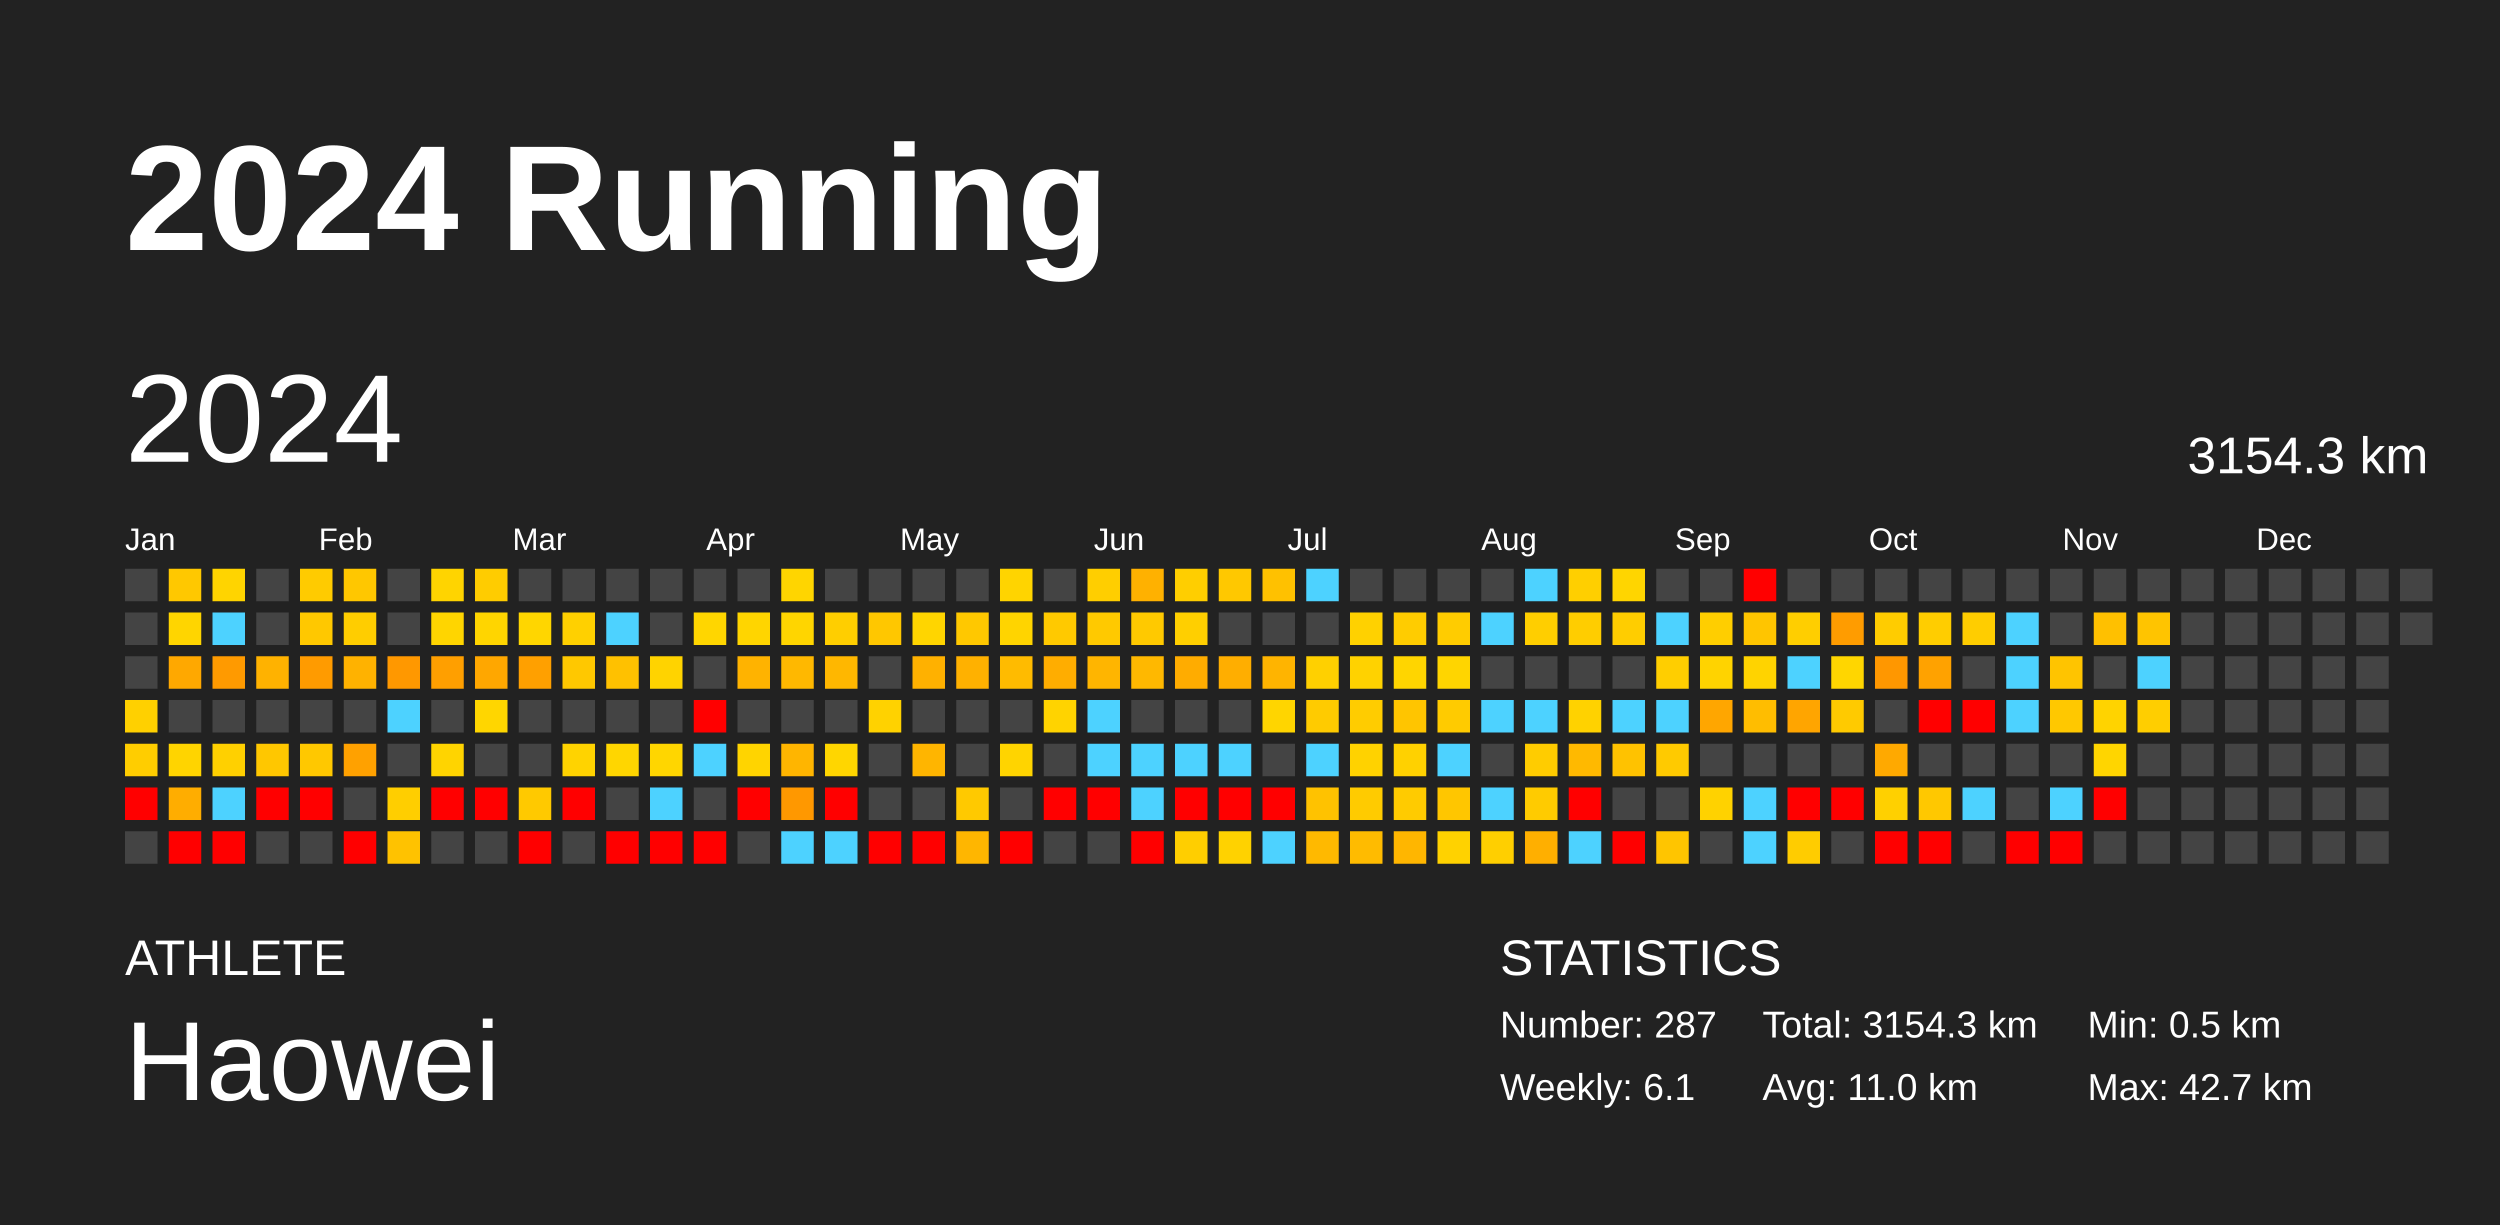
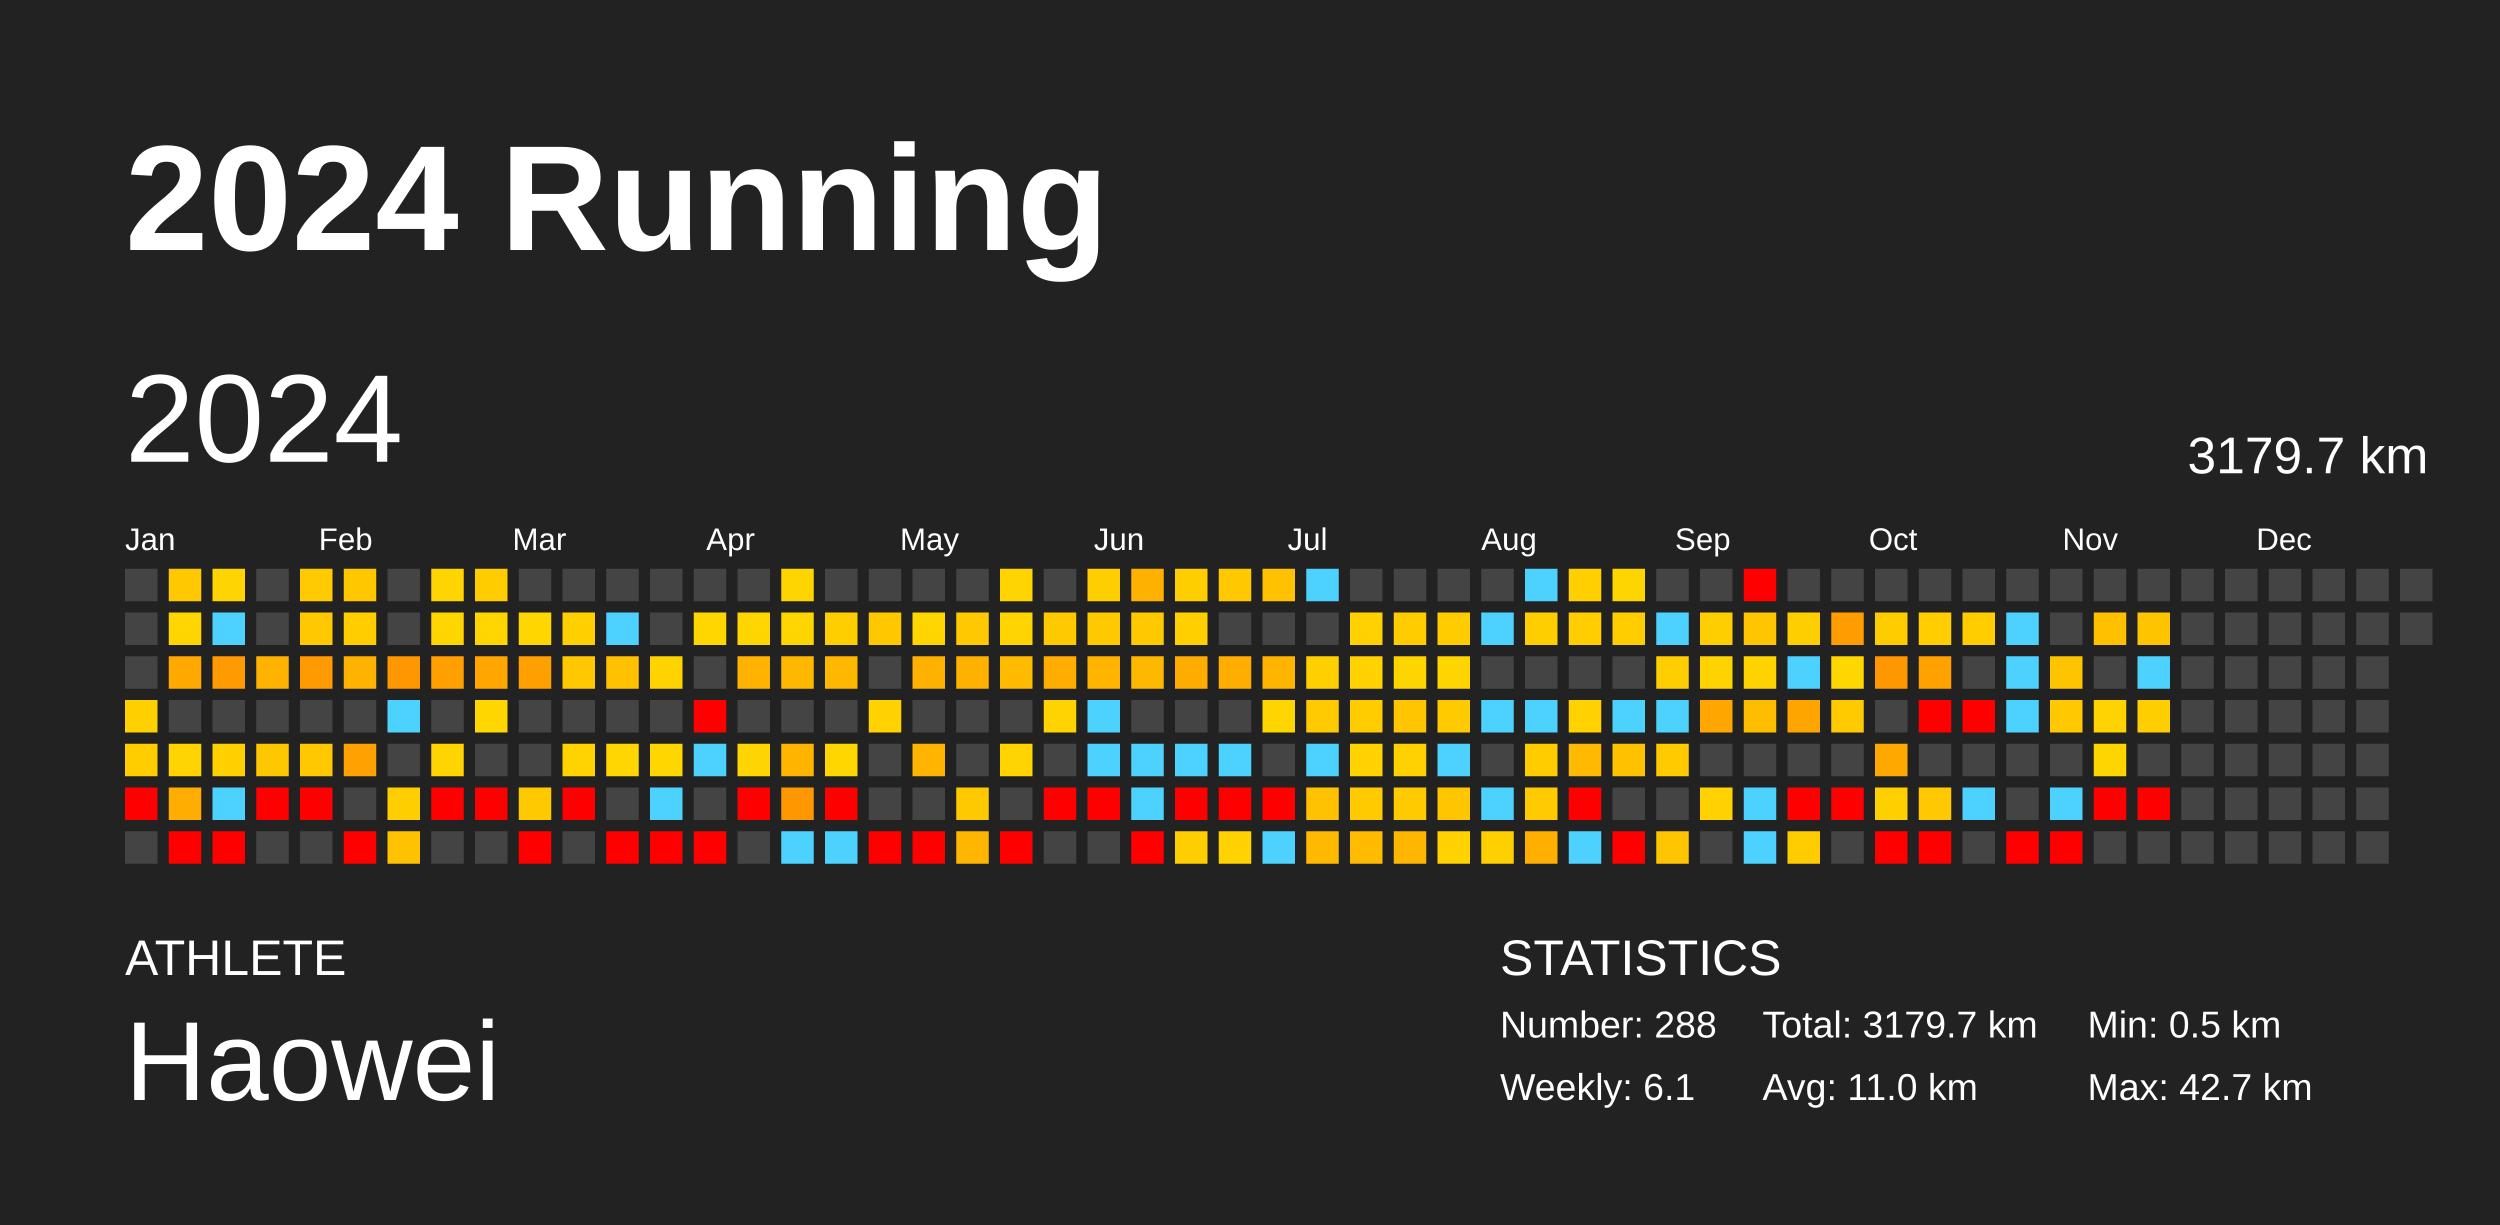
<svg xmlns="http://www.w3.org/2000/svg" baseProfile="full" height="98mm" version="1.1" viewBox="0,0,200,98" width="200mm">
  <defs />
  <rect fill="#222222" height="98" width="200" x="0" y="0" />
  <text fill="#FFFFFF" style="font-size:12px; font-family:Arial; font-weight:bold;" x="10" y="20">2024 Running</text>
  <text fill="#FFFFFF" style="font-size:4px; font-family:Arial" x="10" y="78">ATHLETE</text>
  <text fill="#FFFFFF" style="font-size:9px; font-family:Arial" x="10" y="88">Haowei</text>
  <text fill="#FFFFFF" style="font-size:4px; font-family:Arial" x="120" y="78">STATISTICS</text>
-   <text fill="#FFFFFF" style="font-size:3px; font-family:Arial" x="120" y="83">Number: 287</text>
+   <text fill="#FFFFFF" style="font-size:3px; font-family:Arial" x="120" y="83">Number: 288</text>
  <text fill="#FFFFFF" style="font-size:3px; font-family:Arial" x="120" y="88">Weekly: 6.1</text>
-   <text fill="#FFFFFF" style="font-size:3px; font-family:Arial" x="141" y="83">Total: 3154.3 km</text>
+   <text fill="#FFFFFF" style="font-size:3px; font-family:Arial" x="141" y="83">Total: 3179.7 km</text>
  <text fill="#FFFFFF" style="font-size:3px; font-family:Arial" x="141" y="88">Avg: 11.0 km</text>
  <text fill="#FFFFFF" style="font-size:3px; font-family:Arial" x="167" y="83">Min: 0.5 km</text>
  <text fill="#FFFFFF" style="font-size:3px; font-family:Arial" x="167" y="88">Max: 42.7 km</text>
  <text dominant-baseline="hanging" fill="#FFFFFF" style="font-size:10.0px; font-family:Arial;" x="10" y="30">2024</text>
-   <text dominant-baseline="hanging" fill="#FFFFFF" style="font-size:4.125px; font-family:Arial;" x="175" y="35">3154.3 km</text>
+   <text dominant-baseline="hanging" fill="#FFFFFF" style="font-size:4.125px; font-family:Arial;" x="175" y="35">3179.7 km</text>
  <text fill="#FFFFFF" style="font-size:2.5px; font-family:Arial" x="10.0" y="44">Jan</text>
  <text fill="#FFFFFF" style="font-size:2.5px; font-family:Arial" x="25.5" y="44">Feb</text>
  <text fill="#FFFFFF" style="font-size:2.5px; font-family:Arial" x="41.0" y="44">Mar</text>
  <text fill="#FFFFFF" style="font-size:2.5px; font-family:Arial" x="56.5" y="44">Apr</text>
  <text fill="#FFFFFF" style="font-size:2.5px; font-family:Arial" x="72.0" y="44">May</text>
  <text fill="#FFFFFF" style="font-size:2.5px; font-family:Arial" x="87.5" y="44">Jun</text>
  <text fill="#FFFFFF" style="font-size:2.5px; font-family:Arial" x="103.0" y="44">Jul</text>
  <text fill="#FFFFFF" style="font-size:2.5px; font-family:Arial" x="118.5" y="44">Aug</text>
  <text fill="#FFFFFF" style="font-size:2.5px; font-family:Arial" x="134.0" y="44">Sep</text>
  <text fill="#FFFFFF" style="font-size:2.5px; font-family:Arial" x="149.5" y="44">Oct</text>
  <text fill="#FFFFFF" style="font-size:2.5px; font-family:Arial" x="165.0" y="44">Nov</text>
  <text fill="#FFFFFF" style="font-size:2.5px; font-family:Arial" x="180.5" y="44">Dec</text>
  <rect fill="#444444" height="2.6" width="2.6" x="10.0" y="45.5" />
  <rect fill="#444444" height="2.6" width="2.6" x="10.0" y="49.0" />
  <rect fill="#444444" height="2.6" width="2.6" x="10.0" y="52.5" />
  <rect fill="#ffd000" height="2.6" width="2.6" x="10.0" y="56.0" />
  <rect fill="#ffcd00" height="2.6" width="2.6" x="10.0" y="59.5" />
  <rect fill="red" height="2.6" width="2.6" x="10.0" y="63.0" />
  <rect fill="#444444" height="2.6" width="2.6" x="10.0" y="66.5" />
  <rect fill="#ffc800" height="2.6" width="2.6" x="13.5" y="45.5" />
  <rect fill="#ffd500" height="2.6" width="2.6" x="13.5" y="49.0" />
  <rect fill="#ffa800" height="2.6" width="2.6" x="13.5" y="52.5" />
  <rect fill="#444444" height="2.6" width="2.6" x="13.5" y="56.0" />
  <rect fill="#ffd400" height="2.6" width="2.6" x="13.5" y="59.5" />
  <rect fill="#ffad00" height="2.6" width="2.6" x="13.5" y="63.0" />
  <rect fill="red" height="2.6" width="2.6" x="13.5" y="66.5" />
  <rect fill="#ffd400" height="2.6" width="2.6" x="17.0" y="45.5" />
  <rect fill="#4dd2ff" height="2.6" width="2.6" x="17.0" y="49.0" />
  <rect fill="#ff9a00" height="2.6" width="2.6" x="17.0" y="52.5" />
  <rect fill="#444444" height="2.6" width="2.6" x="17.0" y="56.0" />
  <rect fill="#ffd000" height="2.6" width="2.6" x="17.0" y="59.5" />
  <rect fill="#4dd2ff" height="2.6" width="2.6" x="17.0" y="63.0" />
  <rect fill="red" height="2.6" width="2.6" x="17.0" y="66.5" />
  <rect fill="#444444" height="2.6" width="2.6" x="20.5" y="45.5" />
  <rect fill="#444444" height="2.6" width="2.6" x="20.5" y="49.0" />
  <rect fill="#ffb200" height="2.6" width="2.6" x="20.5" y="52.5" />
  <rect fill="#444444" height="2.6" width="2.6" x="20.5" y="56.0" />
  <rect fill="#ffc700" height="2.6" width="2.6" x="20.5" y="59.5" />
  <rect fill="red" height="2.6" width="2.6" x="20.5" y="63.0" />
  <rect fill="#444444" height="2.6" width="2.6" x="20.5" y="66.5" />
  <rect fill="#ffcb00" height="2.6" width="2.6" x="24.0" y="45.5" />
  <rect fill="#ffc800" height="2.6" width="2.6" x="24.0" y="49.0" />
  <rect fill="#ff9b00" height="2.6" width="2.6" x="24.0" y="52.5" />
  <rect fill="#444444" height="2.6" width="2.6" x="24.0" y="56.0" />
  <rect fill="#ffc800" height="2.6" width="2.6" x="24.0" y="59.5" />
  <rect fill="red" height="2.6" width="2.6" x="24.0" y="63.0" />
  <rect fill="#444444" height="2.6" width="2.6" x="24.0" y="66.5" />
  <rect fill="#ffc700" height="2.6" width="2.6" x="27.5" y="45.5" />
  <rect fill="#ffcd00" height="2.6" width="2.6" x="27.5" y="49.0" />
  <rect fill="#ffb200" height="2.6" width="2.6" x="27.5" y="52.5" />
  <rect fill="#444444" height="2.6" width="2.6" x="27.5" y="56.0" />
  <rect fill="#ffa100" height="2.6" width="2.6" x="27.5" y="59.5" />
  <rect fill="#444444" height="2.6" width="2.6" x="27.5" y="63.0" />
  <rect fill="red" height="2.6" width="2.6" x="27.5" y="66.5" />
  <rect fill="#444444" height="2.6" width="2.6" x="31.0" y="45.5" />
  <rect fill="#444444" height="2.6" width="2.6" x="31.0" y="49.0" />
  <rect fill="#ff9800" height="2.6" width="2.6" x="31.0" y="52.5" />
  <rect fill="#4dd2ff" height="2.6" width="2.6" x="31.0" y="56.0" />
  <rect fill="#444444" height="2.6" width="2.6" x="31.0" y="59.5" />
  <rect fill="#ffce00" height="2.6" width="2.6" x="31.0" y="63.0" />
  <rect fill="#ffc200" height="2.6" width="2.6" x="31.0" y="66.5" />
  <rect fill="#ffd400" height="2.6" width="2.6" x="34.5" y="45.5" />
  <rect fill="#ffd500" height="2.6" width="2.6" x="34.5" y="49.0" />
  <rect fill="#ff9f00" height="2.6" width="2.6" x="34.5" y="52.5" />
  <rect fill="#444444" height="2.6" width="2.6" x="34.5" y="56.0" />
  <rect fill="#ffd400" height="2.6" width="2.6" x="34.5" y="59.5" />
  <rect fill="red" height="2.6" width="2.6" x="34.5" y="63.0" />
  <rect fill="#444444" height="2.6" width="2.6" x="34.5" y="66.5" />
  <rect fill="#ffcc00" height="2.6" width="2.6" x="38.0" y="45.5" />
  <rect fill="#ffd500" height="2.6" width="2.6" x="38.0" y="49.0" />
  <rect fill="#ffa700" height="2.6" width="2.6" x="38.0" y="52.5" />
  <rect fill="#ffd600" height="2.6" width="2.6" x="38.0" y="56.0" />
  <rect fill="#444444" height="2.6" width="2.6" x="38.0" y="59.5" />
  <rect fill="red" height="2.6" width="2.6" x="38.0" y="63.0" />
  <rect fill="#444444" height="2.6" width="2.6" x="38.0" y="66.5" />
  <rect fill="#444444" height="2.6" width="2.6" x="41.5" y="45.5" />
  <rect fill="#ffd600" height="2.6" width="2.6" x="41.5" y="49.0" />
  <rect fill="#ffa000" height="2.6" width="2.6" x="41.5" y="52.5" />
  <rect fill="#444444" height="2.6" width="2.6" x="41.5" y="56.0" />
  <rect fill="#444444" height="2.6" width="2.6" x="41.5" y="59.5" />
  <rect fill="#ffc900" height="2.6" width="2.6" x="41.5" y="63.0" />
  <rect fill="red" height="2.6" width="2.6" x="41.5" y="66.5" />
  <rect fill="#444444" height="2.6" width="2.6" x="45.0" y="45.5" />
  <rect fill="#ffd000" height="2.6" width="2.6" x="45.0" y="49.0" />
  <rect fill="#ffc800" height="2.6" width="2.6" x="45.0" y="52.5" />
  <rect fill="#444444" height="2.6" width="2.6" x="45.0" y="56.0" />
  <rect fill="#ffd300" height="2.6" width="2.6" x="45.0" y="59.5" />
  <rect fill="red" height="2.6" width="2.6" x="45.0" y="63.0" />
  <rect fill="#444444" height="2.6" width="2.6" x="45.0" y="66.5" />
  <rect fill="#444444" height="2.6" width="2.6" x="48.5" y="45.5" />
  <rect fill="#4dd2ff" height="2.6" width="2.6" x="48.5" y="49.0" />
  <rect fill="#ffc100" height="2.6" width="2.6" x="48.5" y="52.5" />
  <rect fill="#444444" height="2.6" width="2.6" x="48.5" y="56.0" />
  <rect fill="#ffd600" height="2.6" width="2.6" x="48.5" y="59.5" />
  <rect fill="#444444" height="2.6" width="2.6" x="48.5" y="63.0" />
  <rect fill="red" height="2.6" width="2.6" x="48.5" y="66.5" />
  <rect fill="#444444" height="2.6" width="2.6" x="52.0" y="45.5" />
  <rect fill="#444444" height="2.6" width="2.6" x="52.0" y="49.0" />
  <rect fill="#ffd300" height="2.6" width="2.6" x="52.0" y="52.5" />
  <rect fill="#444444" height="2.6" width="2.6" x="52.0" y="56.0" />
  <rect fill="#ffd600" height="2.6" width="2.6" x="52.0" y="59.5" />
  <rect fill="#4dd2ff" height="2.6" width="2.6" x="52.0" y="63.0" />
  <rect fill="red" height="2.6" width="2.6" x="52.0" y="66.5" />
  <rect fill="#444444" height="2.6" width="2.6" x="55.5" y="45.5" />
  <rect fill="#ffd600" height="2.6" width="2.6" x="55.5" y="49.0" />
  <rect fill="#444444" height="2.6" width="2.6" x="55.5" y="52.5" />
  <rect fill="red" height="2.6" width="2.6" x="55.5" y="56.0" />
  <rect fill="#4dd2ff" height="2.6" width="2.6" x="55.5" y="59.5" />
  <rect fill="#444444" height="2.6" width="2.6" x="55.5" y="63.0" />
  <rect fill="red" height="2.6" width="2.6" x="55.5" y="66.5" />
  <rect fill="#444444" height="2.6" width="2.6" x="59.0" y="45.5" />
  <rect fill="#ffd500" height="2.6" width="2.6" x="59.0" y="49.0" />
  <rect fill="#ffb300" height="2.6" width="2.6" x="59.0" y="52.5" />
  <rect fill="#444444" height="2.6" width="2.6" x="59.0" y="56.0" />
  <rect fill="#ffd400" height="2.6" width="2.6" x="59.0" y="59.5" />
  <rect fill="red" height="2.6" width="2.6" x="59.0" y="63.0" />
  <rect fill="#444444" height="2.6" width="2.6" x="59.0" y="66.5" />
  <rect fill="#ffd500" height="2.6" width="2.6" x="62.5" y="45.5" />
  <rect fill="#ffd500" height="2.6" width="2.6" x="62.5" y="49.0" />
  <rect fill="#ffb800" height="2.6" width="2.6" x="62.5" y="52.5" />
  <rect fill="#444444" height="2.6" width="2.6" x="62.5" y="56.0" />
  <rect fill="#ffb500" height="2.6" width="2.6" x="62.5" y="59.5" />
  <rect fill="#ff9800" height="2.6" width="2.6" x="62.5" y="63.0" />
  <rect fill="#4dd2ff" height="2.6" width="2.6" x="62.5" y="66.5" />
  <rect fill="#444444" height="2.6" width="2.6" x="66.0" y="45.5" />
  <rect fill="#ffce00" height="2.6" width="2.6" x="66.0" y="49.0" />
  <rect fill="#ffb700" height="2.6" width="2.6" x="66.0" y="52.5" />
  <rect fill="#444444" height="2.6" width="2.6" x="66.0" y="56.0" />
  <rect fill="#ffd600" height="2.6" width="2.6" x="66.0" y="59.5" />
  <rect fill="red" height="2.6" width="2.6" x="66.0" y="63.0" />
  <rect fill="#4dd2ff" height="2.6" width="2.6" x="66.0" y="66.5" />
  <rect fill="#444444" height="2.6" width="2.6" x="69.5" y="45.5" />
  <rect fill="#ffc700" height="2.6" width="2.6" x="69.5" y="49.0" />
  <rect fill="#444444" height="2.6" width="2.6" x="69.5" y="52.5" />
  <rect fill="#ffd200" height="2.6" width="2.6" x="69.5" y="56.0" />
  <rect fill="#444444" height="2.6" width="2.6" x="69.5" y="59.5" />
  <rect fill="#444444" height="2.6" width="2.6" x="69.5" y="63.0" />
  <rect fill="red" height="2.6" width="2.6" x="69.5" y="66.5" />
  <rect fill="#444444" height="2.6" width="2.6" x="73.0" y="45.5" />
  <rect fill="#ffd500" height="2.6" width="2.6" x="73.0" y="49.0" />
  <rect fill="#ffb100" height="2.6" width="2.6" x="73.0" y="52.5" />
  <rect fill="#444444" height="2.6" width="2.6" x="73.0" y="56.0" />
  <rect fill="#ffb500" height="2.6" width="2.6" x="73.0" y="59.5" />
  <rect fill="#444444" height="2.6" width="2.6" x="73.0" y="63.0" />
  <rect fill="red" height="2.6" width="2.6" x="73.0" y="66.5" />
  <rect fill="#444444" height="2.6" width="2.6" x="76.5" y="45.5" />
  <rect fill="#ffc800" height="2.6" width="2.6" x="76.5" y="49.0" />
  <rect fill="#ffb100" height="2.6" width="2.6" x="76.5" y="52.5" />
  <rect fill="#444444" height="2.6" width="2.6" x="76.5" y="56.0" />
  <rect fill="#444444" height="2.6" width="2.6" x="76.5" y="59.5" />
  <rect fill="#ffc900" height="2.6" width="2.6" x="76.5" y="63.0" />
  <rect fill="#ffb600" height="2.6" width="2.6" x="76.5" y="66.5" />
  <rect fill="#ffd400" height="2.6" width="2.6" x="80.0" y="45.5" />
  <rect fill="#ffd400" height="2.6" width="2.6" x="80.0" y="49.0" />
  <rect fill="#ffbb00" height="2.6" width="2.6" x="80.0" y="52.5" />
  <rect fill="#444444" height="2.6" width="2.6" x="80.0" y="56.0" />
  <rect fill="#ffd400" height="2.6" width="2.6" x="80.0" y="59.5" />
  <rect fill="#444444" height="2.6" width="2.6" x="80.0" y="63.0" />
  <rect fill="red" height="2.6" width="2.6" x="80.0" y="66.5" />
  <rect fill="#444444" height="2.6" width="2.6" x="83.5" y="45.5" />
  <rect fill="#ffc900" height="2.6" width="2.6" x="83.5" y="49.0" />
  <rect fill="#ffad00" height="2.6" width="2.6" x="83.5" y="52.5" />
  <rect fill="#ffd300" height="2.6" width="2.6" x="83.5" y="56.0" />
  <rect fill="#444444" height="2.6" width="2.6" x="83.5" y="59.5" />
  <rect fill="red" height="2.6" width="2.6" x="83.5" y="63.0" />
  <rect fill="#444444" height="2.6" width="2.6" x="83.5" y="66.5" />
  <rect fill="#ffce00" height="2.6" width="2.6" x="87.0" y="45.5" />
  <rect fill="#ffc900" height="2.6" width="2.6" x="87.0" y="49.0" />
  <rect fill="#ffb500" height="2.6" width="2.6" x="87.0" y="52.5" />
  <rect fill="#4dd2ff" height="2.6" width="2.6" x="87.0" y="56.0" />
  <rect fill="#4dd2ff" height="2.6" width="2.6" x="87.0" y="59.5" />
  <rect fill="red" height="2.6" width="2.6" x="87.0" y="63.0" />
  <rect fill="#444444" height="2.6" width="2.6" x="87.0" y="66.5" />
  <rect fill="#ffb100" height="2.6" width="2.6" x="90.5" y="45.5" />
  <rect fill="#ffc900" height="2.6" width="2.6" x="90.5" y="49.0" />
  <rect fill="#ffb800" height="2.6" width="2.6" x="90.5" y="52.5" />
  <rect fill="#444444" height="2.6" width="2.6" x="90.5" y="56.0" />
  <rect fill="#4dd2ff" height="2.6" width="2.6" x="90.5" y="59.5" />
  <rect fill="#4dd2ff" height="2.6" width="2.6" x="90.5" y="63.0" />
  <rect fill="red" height="2.6" width="2.6" x="90.5" y="66.5" />
  <rect fill="#ffce00" height="2.6" width="2.6" x="94.0" y="45.5" />
  <rect fill="#ffcf00" height="2.6" width="2.6" x="94.0" y="49.0" />
  <rect fill="#ffac00" height="2.6" width="2.6" x="94.0" y="52.5" />
  <rect fill="#444444" height="2.6" width="2.6" x="94.0" y="56.0" />
  <rect fill="#4dd2ff" height="2.6" width="2.6" x="94.0" y="59.5" />
  <rect fill="red" height="2.6" width="2.6" x="94.0" y="63.0" />
  <rect fill="#ffce00" height="2.6" width="2.6" x="94.0" y="66.5" />
  <rect fill="#ffc800" height="2.6" width="2.6" x="97.5" y="45.5" />
  <rect fill="#444444" height="2.6" width="2.6" x="97.5" y="49.0" />
  <rect fill="#ffae00" height="2.6" width="2.6" x="97.5" y="52.5" />
  <rect fill="#444444" height="2.6" width="2.6" x="97.5" y="56.0" />
  <rect fill="#4dd2ff" height="2.6" width="2.6" x="97.5" y="59.5" />
  <rect fill="red" height="2.6" width="2.6" x="97.5" y="63.0" />
  <rect fill="#ffd200" height="2.6" width="2.6" x="97.5" y="66.5" />
  <rect fill="#ffc100" height="2.6" width="2.6" x="101.0" y="45.5" />
  <rect fill="#444444" height="2.6" width="2.6" x="101.0" y="49.0" />
  <rect fill="#ffb400" height="2.6" width="2.6" x="101.0" y="52.5" />
  <rect fill="#ffd500" height="2.6" width="2.6" x="101.0" y="56.0" />
  <rect fill="#444444" height="2.6" width="2.6" x="101.0" y="59.5" />
  <rect fill="red" height="2.6" width="2.6" x="101.0" y="63.0" />
  <rect fill="#4dd2ff" height="2.6" width="2.6" x="101.0" y="66.5" />
  <rect fill="#4dd2ff" height="2.6" width="2.6" x="104.5" y="45.5" />
  <rect fill="#444444" height="2.6" width="2.6" x="104.5" y="49.0" />
  <rect fill="#ffd000" height="2.6" width="2.6" x="104.5" y="52.5" />
  <rect fill="#ffcb00" height="2.6" width="2.6" x="104.5" y="56.0" />
  <rect fill="#4dd2ff" height="2.6" width="2.6" x="104.5" y="59.5" />
  <rect fill="#ffc200" height="2.6" width="2.6" x="104.5" y="63.0" />
  <rect fill="#ffb900" height="2.6" width="2.6" x="104.5" y="66.5" />
  <rect fill="#444444" height="2.6" width="2.6" x="108.0" y="45.5" />
  <rect fill="#ffd100" height="2.6" width="2.6" x="108.0" y="49.0" />
  <rect fill="#ffd200" height="2.6" width="2.6" x="108.0" y="52.5" />
  <rect fill="#ffcc00" height="2.6" width="2.6" x="108.0" y="56.0" />
  <rect fill="#ffd200" height="2.6" width="2.6" x="108.0" y="59.5" />
  <rect fill="#ffcb00" height="2.6" width="2.6" x="108.0" y="63.0" />
  <rect fill="#ffbb00" height="2.6" width="2.6" x="108.0" y="66.5" />
  <rect fill="#444444" height="2.6" width="2.6" x="111.5" y="45.5" />
  <rect fill="#ffcc00" height="2.6" width="2.6" x="111.5" y="49.0" />
  <rect fill="#ffd500" height="2.6" width="2.6" x="111.5" y="52.5" />
  <rect fill="#ffc500" height="2.6" width="2.6" x="111.5" y="56.0" />
  <rect fill="#ffd100" height="2.6" width="2.6" x="111.5" y="59.5" />
  <rect fill="#ffcb00" height="2.6" width="2.6" x="111.5" y="63.0" />
  <rect fill="#ffb600" height="2.6" width="2.6" x="111.5" y="66.5" />
  <rect fill="#444444" height="2.6" width="2.6" x="115.0" y="45.5" />
  <rect fill="#ffcc00" height="2.6" width="2.6" x="115.0" y="49.0" />
  <rect fill="#ffd500" height="2.6" width="2.6" x="115.0" y="52.5" />
  <rect fill="#ffcb00" height="2.6" width="2.6" x="115.0" y="56.0" />
  <rect fill="#4dd2ff" height="2.6" width="2.6" x="115.0" y="59.5" />
  <rect fill="#ffc600" height="2.6" width="2.6" x="115.0" y="63.0" />
  <rect fill="#ffd200" height="2.6" width="2.6" x="115.0" y="66.5" />
  <rect fill="#444444" height="2.6" width="2.6" x="118.5" y="45.5" />
  <rect fill="#4dd2ff" height="2.6" width="2.6" x="118.5" y="49.0" />
  <rect fill="#444444" height="2.6" width="2.6" x="118.5" y="52.5" />
  <rect fill="#4dd2ff" height="2.6" width="2.6" x="118.5" y="56.0" />
  <rect fill="#444444" height="2.6" width="2.6" x="118.5" y="59.5" />
  <rect fill="#4dd2ff" height="2.6" width="2.6" x="118.5" y="63.0" />
  <rect fill="#ffcf00" height="2.6" width="2.6" x="118.5" y="66.5" />
  <rect fill="#4dd2ff" height="2.6" width="2.6" x="122.0" y="45.5" />
  <rect fill="#ffce00" height="2.6" width="2.6" x="122.0" y="49.0" />
  <rect fill="#444444" height="2.6" width="2.6" x="122.0" y="52.5" />
  <rect fill="#4dd2ff" height="2.6" width="2.6" x="122.0" y="56.0" />
  <rect fill="#ffcc00" height="2.6" width="2.6" x="122.0" y="59.5" />
  <rect fill="#ffcb00" height="2.6" width="2.6" x="122.0" y="63.0" />
  <rect fill="#ffaf00" height="2.6" width="2.6" x="122.0" y="66.5" />
  <rect fill="#ffcf00" height="2.6" width="2.6" x="125.5" y="45.5" />
  <rect fill="#ffcd00" height="2.6" width="2.6" x="125.5" y="49.0" />
  <rect fill="#444444" height="2.6" width="2.6" x="125.5" y="52.5" />
  <rect fill="#ffd200" height="2.6" width="2.6" x="125.5" y="56.0" />
  <rect fill="#ffb900" height="2.6" width="2.6" x="125.5" y="59.5" />
  <rect fill="red" height="2.6" width="2.6" x="125.5" y="63.0" />
  <rect fill="#4dd2ff" height="2.6" width="2.6" x="125.5" y="66.5" />
  <rect fill="#ffd500" height="2.6" width="2.6" x="129.0" y="45.5" />
  <rect fill="#ffcd00" height="2.6" width="2.6" x="129.0" y="49.0" />
  <rect fill="#444444" height="2.6" width="2.6" x="129.0" y="52.5" />
  <rect fill="#4dd2ff" height="2.6" width="2.6" x="129.0" y="56.0" />
  <rect fill="#ffc200" height="2.6" width="2.6" x="129.0" y="59.5" />
  <rect fill="#444444" height="2.6" width="2.6" x="129.0" y="63.0" />
  <rect fill="red" height="2.6" width="2.6" x="129.0" y="66.5" />
  <rect fill="#444444" height="2.6" width="2.6" x="132.5" y="45.5" />
  <rect fill="#4dd2ff" height="2.6" width="2.6" x="132.5" y="49.0" />
  <rect fill="#ffce00" height="2.6" width="2.6" x="132.5" y="52.5" />
  <rect fill="#4dd2ff" height="2.6" width="2.6" x="132.5" y="56.0" />
  <rect fill="#ffca00" height="2.6" width="2.6" x="132.5" y="59.5" />
  <rect fill="#444444" height="2.6" width="2.6" x="132.5" y="63.0" />
  <rect fill="#ffc500" height="2.6" width="2.6" x="132.5" y="66.5" />
  <rect fill="#444444" height="2.6" width="2.6" x="136.0" y="45.5" />
  <rect fill="#ffce00" height="2.6" width="2.6" x="136.0" y="49.0" />
  <rect fill="#ffd300" height="2.6" width="2.6" x="136.0" y="52.5" />
  <rect fill="#ffa600" height="2.6" width="2.6" x="136.0" y="56.0" />
  <rect fill="#444444" height="2.6" width="2.6" x="136.0" y="59.5" />
  <rect fill="#ffd200" height="2.6" width="2.6" x="136.0" y="63.0" />
  <rect fill="#444444" height="2.6" width="2.6" x="136.0" y="66.5" />
  <rect fill="red" height="2.6" width="2.6" x="139.5" y="45.5" />
  <rect fill="#ffc500" height="2.6" width="2.6" x="139.5" y="49.0" />
  <rect fill="#ffd300" height="2.6" width="2.6" x="139.5" y="52.5" />
  <rect fill="#ffbd00" height="2.6" width="2.6" x="139.5" y="56.0" />
  <rect fill="#444444" height="2.6" width="2.6" x="139.5" y="59.5" />
  <rect fill="#4dd2ff" height="2.6" width="2.6" x="139.5" y="63.0" />
  <rect fill="#4dd2ff" height="2.6" width="2.6" x="139.5" y="66.5" />
  <rect fill="#444444" height="2.6" width="2.6" x="143.0" y="45.5" />
  <rect fill="#ffce00" height="2.6" width="2.6" x="143.0" y="49.0" />
  <rect fill="#4dd2ff" height="2.6" width="2.6" x="143.0" y="52.5" />
  <rect fill="#ffa500" height="2.6" width="2.6" x="143.0" y="56.0" />
  <rect fill="#444444" height="2.6" width="2.6" x="143.0" y="59.5" />
  <rect fill="red" height="2.6" width="2.6" x="143.0" y="63.0" />
  <rect fill="#ffcc00" height="2.6" width="2.6" x="143.0" y="66.5" />
  <rect fill="#444444" height="2.6" width="2.6" x="146.5" y="45.5" />
  <rect fill="#ff9c00" height="2.6" width="2.6" x="146.5" y="49.0" />
  <rect fill="#ffd600" height="2.6" width="2.6" x="146.5" y="52.5" />
  <rect fill="#ffca00" height="2.6" width="2.6" x="146.5" y="56.0" />
  <rect fill="#444444" height="2.6" width="2.6" x="146.5" y="59.5" />
  <rect fill="red" height="2.6" width="2.6" x="146.5" y="63.0" />
  <rect fill="#444444" height="2.6" width="2.6" x="146.5" y="66.5" />
  <rect fill="#444444" height="2.6" width="2.6" x="150.0" y="45.5" />
  <rect fill="#ffcc00" height="2.6" width="2.6" x="150.0" y="49.0" />
  <rect fill="#ff9700" height="2.6" width="2.6" x="150.0" y="52.5" />
  <rect fill="#444444" height="2.6" width="2.6" x="150.0" y="56.0" />
  <rect fill="#ffa900" height="2.6" width="2.6" x="150.0" y="59.5" />
  <rect fill="#ffd000" height="2.6" width="2.6" x="150.0" y="63.0" />
  <rect fill="red" height="2.6" width="2.6" x="150.0" y="66.5" />
  <rect fill="#444444" height="2.6" width="2.6" x="153.5" y="45.5" />
  <rect fill="#ffcd00" height="2.6" width="2.6" x="153.5" y="49.0" />
  <rect fill="#ffa200" height="2.6" width="2.6" x="153.5" y="52.5" />
  <rect fill="red" height="2.6" width="2.6" x="153.5" y="56.0" />
  <rect fill="#444444" height="2.6" width="2.6" x="153.5" y="59.5" />
  <rect fill="#ffc800" height="2.6" width="2.6" x="153.5" y="63.0" />
  <rect fill="red" height="2.6" width="2.6" x="153.5" y="66.5" />
  <rect fill="#444444" height="2.6" width="2.6" x="157.0" y="45.5" />
  <rect fill="#ffcd00" height="2.6" width="2.6" x="157.0" y="49.0" />
  <rect fill="#444444" height="2.6" width="2.6" x="157.0" y="52.5" />
  <rect fill="red" height="2.6" width="2.6" x="157.0" y="56.0" />
  <rect fill="#444444" height="2.6" width="2.6" x="157.0" y="59.5" />
  <rect fill="#4dd2ff" height="2.6" width="2.6" x="157.0" y="63.0" />
  <rect fill="#444444" height="2.6" width="2.6" x="157.0" y="66.5" />
  <rect fill="#444444" height="2.6" width="2.6" x="160.5" y="45.5" />
  <rect fill="#4dd2ff" height="2.6" width="2.6" x="160.5" y="49.0" />
  <rect fill="#4dd2ff" height="2.6" width="2.6" x="160.5" y="52.5" />
  <rect fill="#4dd2ff" height="2.6" width="2.6" x="160.5" y="56.0" />
  <rect fill="#444444" height="2.6" width="2.6" x="160.5" y="59.5" />
  <rect fill="#444444" height="2.6" width="2.6" x="160.5" y="63.0" />
  <rect fill="red" height="2.6" width="2.6" x="160.5" y="66.5" />
  <rect fill="#444444" height="2.6" width="2.6" x="164.0" y="45.5" />
  <rect fill="#444444" height="2.6" width="2.6" x="164.0" y="49.0" />
  <rect fill="#ffc400" height="2.6" width="2.6" x="164.0" y="52.5" />
  <rect fill="#ffc800" height="2.6" width="2.6" x="164.0" y="56.0" />
  <rect fill="#444444" height="2.6" width="2.6" x="164.0" y="59.5" />
  <rect fill="#4dd2ff" height="2.6" width="2.6" x="164.0" y="63.0" />
  <rect fill="red" height="2.6" width="2.6" x="164.0" y="66.5" />
  <rect fill="#444444" height="2.6" width="2.6" x="167.5" y="45.5" />
  <rect fill="#ffc000" height="2.6" width="2.6" x="167.5" y="49.0" />
  <rect fill="#444444" height="2.6" width="2.6" x="167.5" y="52.5" />
  <rect fill="#ffd300" height="2.6" width="2.6" x="167.5" y="56.0" />
  <rect fill="#ffd500" height="2.6" width="2.6" x="167.5" y="59.5" />
  <rect fill="red" height="2.6" width="2.6" x="167.5" y="63.0" />
  <rect fill="#444444" height="2.6" width="2.6" x="167.5" y="66.5" />
  <rect fill="#444444" height="2.6" width="2.6" x="171.0" y="45.5" />
  <rect fill="#ffc400" height="2.6" width="2.6" x="171.0" y="49.0" />
  <rect fill="#4dd2ff" height="2.6" width="2.6" x="171.0" y="52.5" />
  <rect fill="#ffce00" height="2.6" width="2.6" x="171.0" y="56.0" />
  <rect fill="#444444" height="2.6" width="2.6" x="171.0" y="59.5" />
-   <rect fill="#444444" height="2.6" width="2.6" x="171.0" y="63.0" />
+   <rect fill="red" height="2.6" width="2.6" x="171.0" y="63.0" />
  <rect fill="#444444" height="2.6" width="2.6" x="171.0" y="66.5" />
  <rect fill="#444444" height="2.6" width="2.6" x="174.5" y="45.5" />
  <rect fill="#444444" height="2.6" width="2.6" x="174.5" y="49.0" />
  <rect fill="#444444" height="2.6" width="2.6" x="174.5" y="52.5" />
  <rect fill="#444444" height="2.6" width="2.6" x="174.5" y="56.0" />
  <rect fill="#444444" height="2.6" width="2.6" x="174.5" y="59.5" />
  <rect fill="#444444" height="2.6" width="2.6" x="174.5" y="63.0" />
  <rect fill="#444444" height="2.6" width="2.6" x="174.5" y="66.5" />
  <rect fill="#444444" height="2.6" width="2.6" x="178.0" y="45.5" />
  <rect fill="#444444" height="2.6" width="2.6" x="178.0" y="49.0" />
  <rect fill="#444444" height="2.6" width="2.6" x="178.0" y="52.5" />
  <rect fill="#444444" height="2.6" width="2.6" x="178.0" y="56.0" />
  <rect fill="#444444" height="2.6" width="2.6" x="178.0" y="59.5" />
  <rect fill="#444444" height="2.6" width="2.6" x="178.0" y="63.0" />
  <rect fill="#444444" height="2.6" width="2.6" x="178.0" y="66.5" />
  <rect fill="#444444" height="2.6" width="2.6" x="181.5" y="45.5" />
  <rect fill="#444444" height="2.6" width="2.6" x="181.5" y="49.0" />
  <rect fill="#444444" height="2.6" width="2.6" x="181.5" y="52.5" />
  <rect fill="#444444" height="2.6" width="2.6" x="181.5" y="56.0" />
  <rect fill="#444444" height="2.6" width="2.6" x="181.5" y="59.5" />
  <rect fill="#444444" height="2.6" width="2.6" x="181.5" y="63.0" />
  <rect fill="#444444" height="2.6" width="2.6" x="181.5" y="66.5" />
  <rect fill="#444444" height="2.6" width="2.6" x="185.0" y="45.5" />
  <rect fill="#444444" height="2.6" width="2.6" x="185.0" y="49.0" />
  <rect fill="#444444" height="2.6" width="2.6" x="185.0" y="52.5" />
  <rect fill="#444444" height="2.6" width="2.6" x="185.0" y="56.0" />
  <rect fill="#444444" height="2.6" width="2.6" x="185.0" y="59.5" />
  <rect fill="#444444" height="2.6" width="2.6" x="185.0" y="63.0" />
  <rect fill="#444444" height="2.6" width="2.6" x="185.0" y="66.5" />
  <rect fill="#444444" height="2.6" width="2.6" x="188.5" y="45.5" />
  <rect fill="#444444" height="2.6" width="2.6" x="188.5" y="49.0" />
  <rect fill="#444444" height="2.6" width="2.6" x="188.5" y="52.5" />
  <rect fill="#444444" height="2.6" width="2.6" x="188.5" y="56.0" />
  <rect fill="#444444" height="2.6" width="2.6" x="188.5" y="59.5" />
  <rect fill="#444444" height="2.6" width="2.6" x="188.5" y="63.0" />
  <rect fill="#444444" height="2.6" width="2.6" x="188.5" y="66.5" />
  <rect fill="#444444" height="2.6" width="2.6" x="192.0" y="45.5" />
  <rect fill="#444444" height="2.6" width="2.6" x="192.0" y="49.0" />
</svg>
